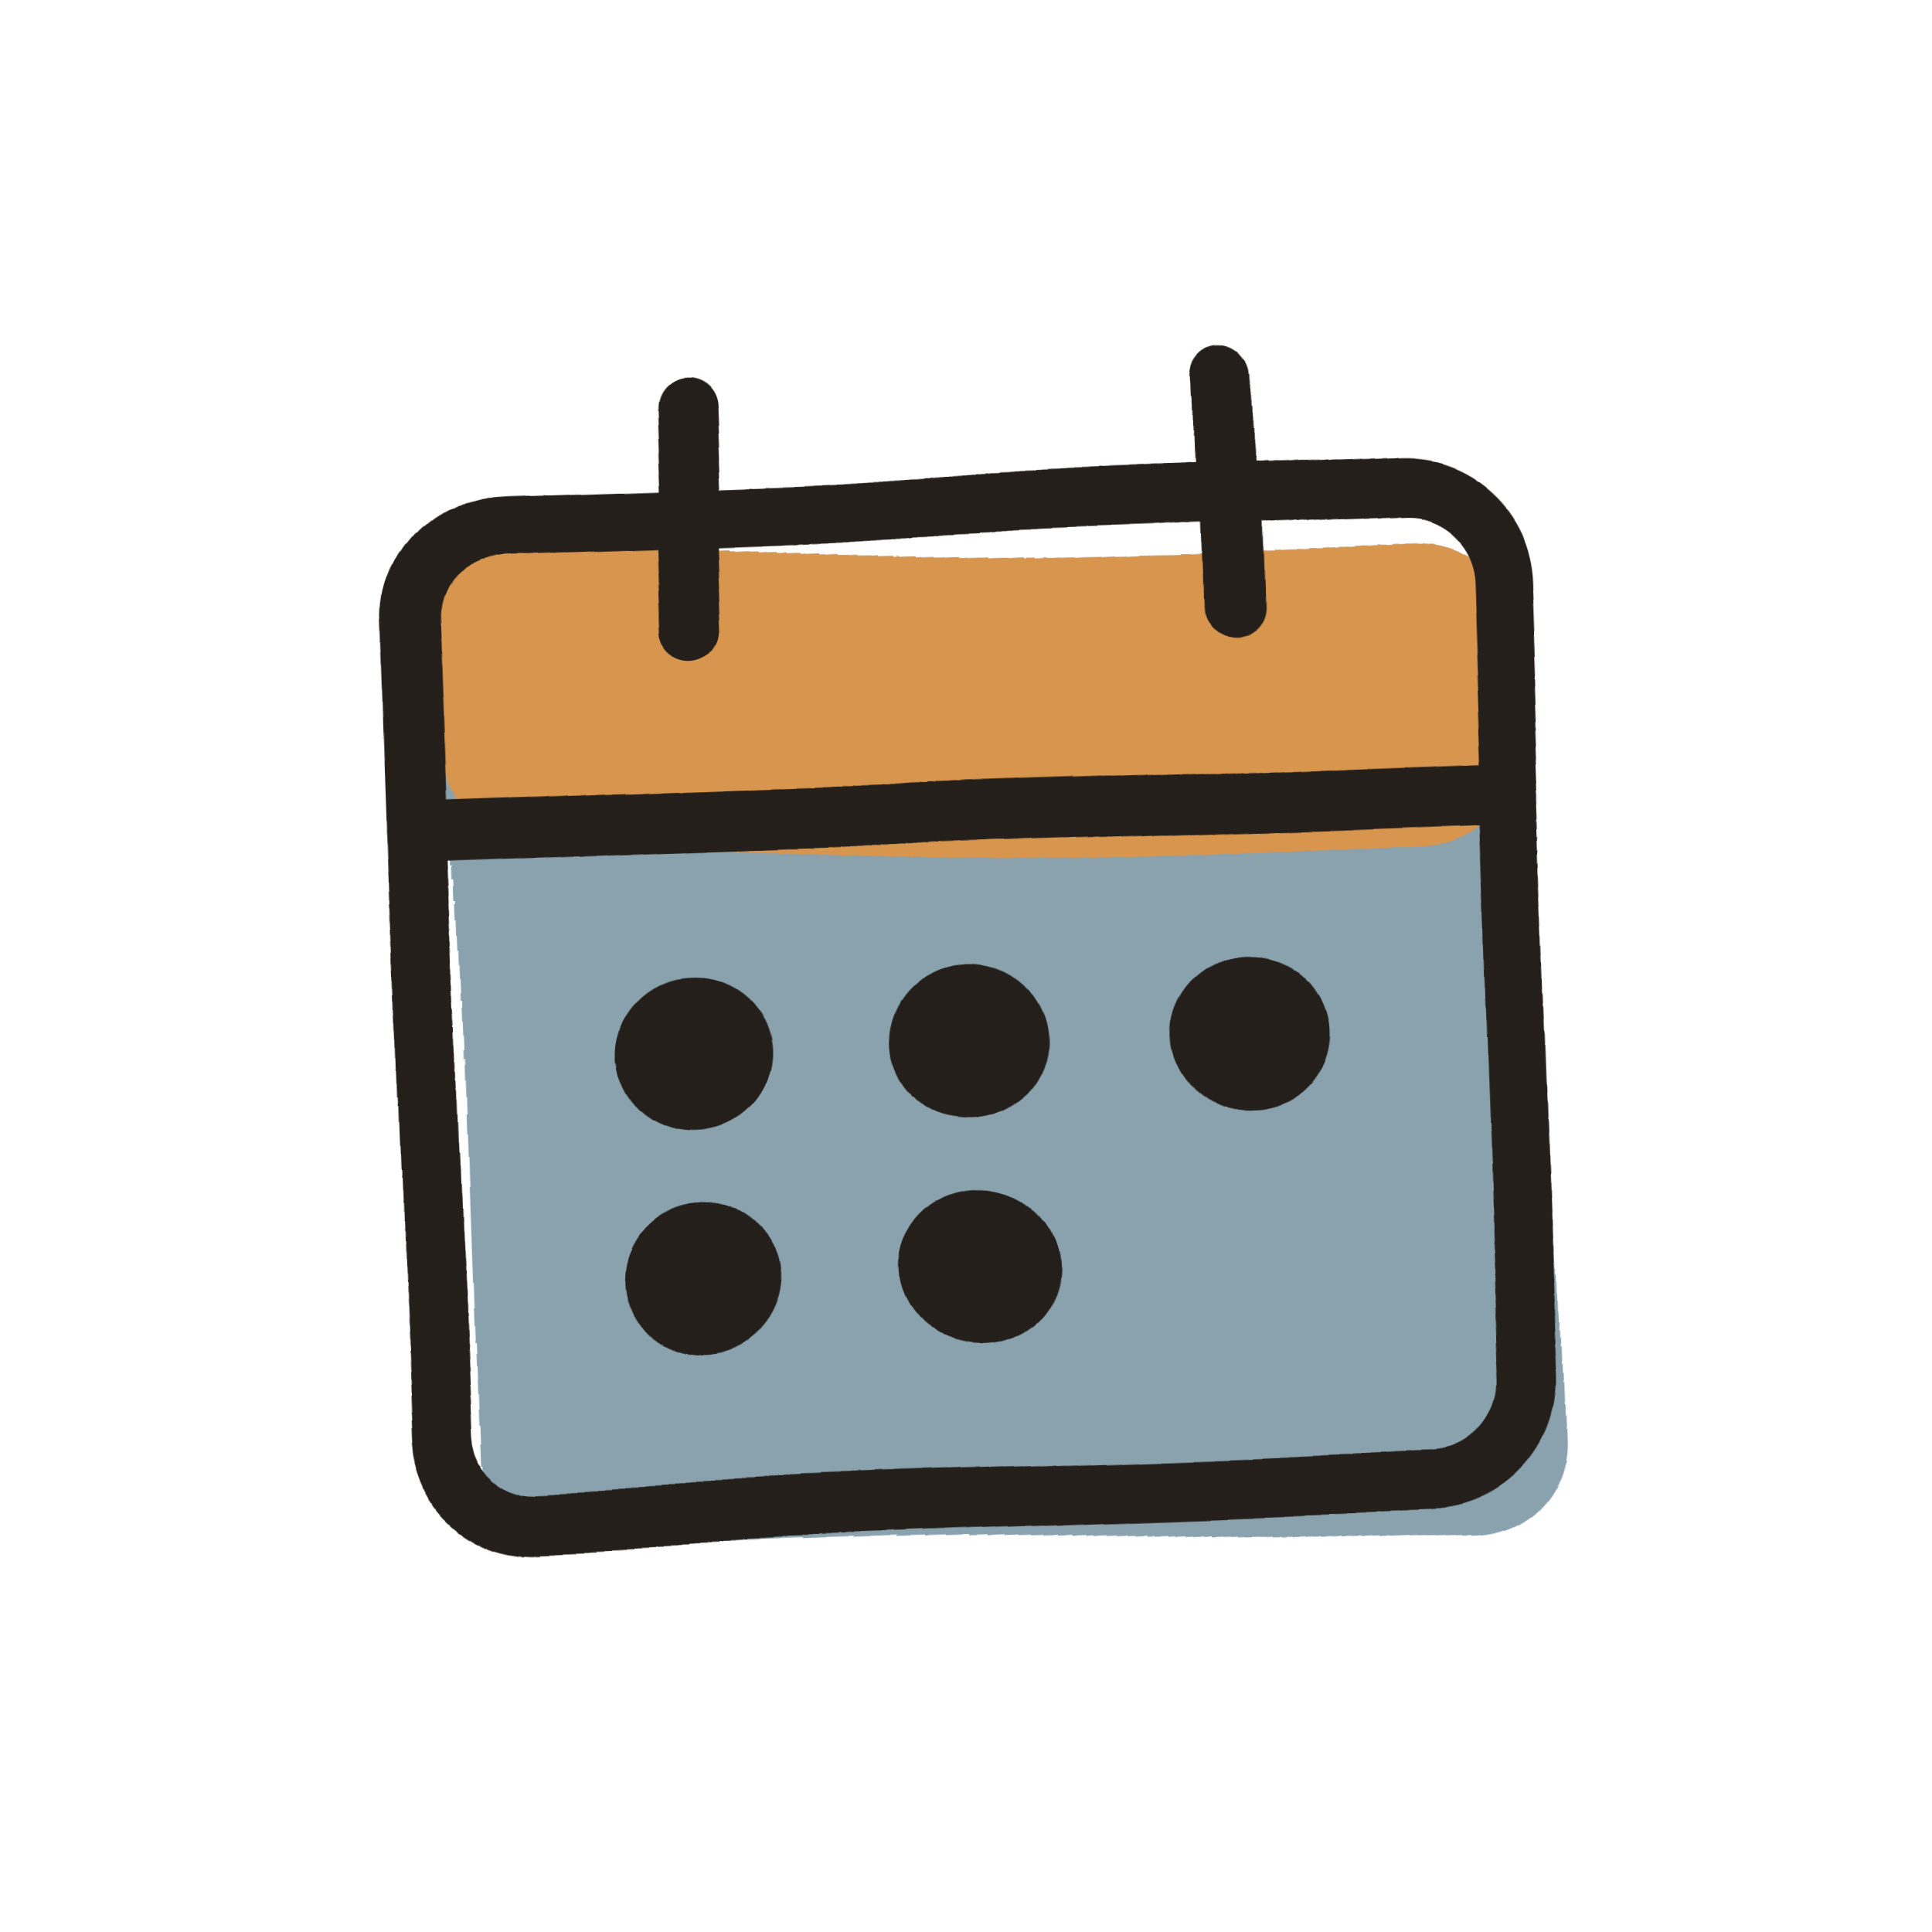
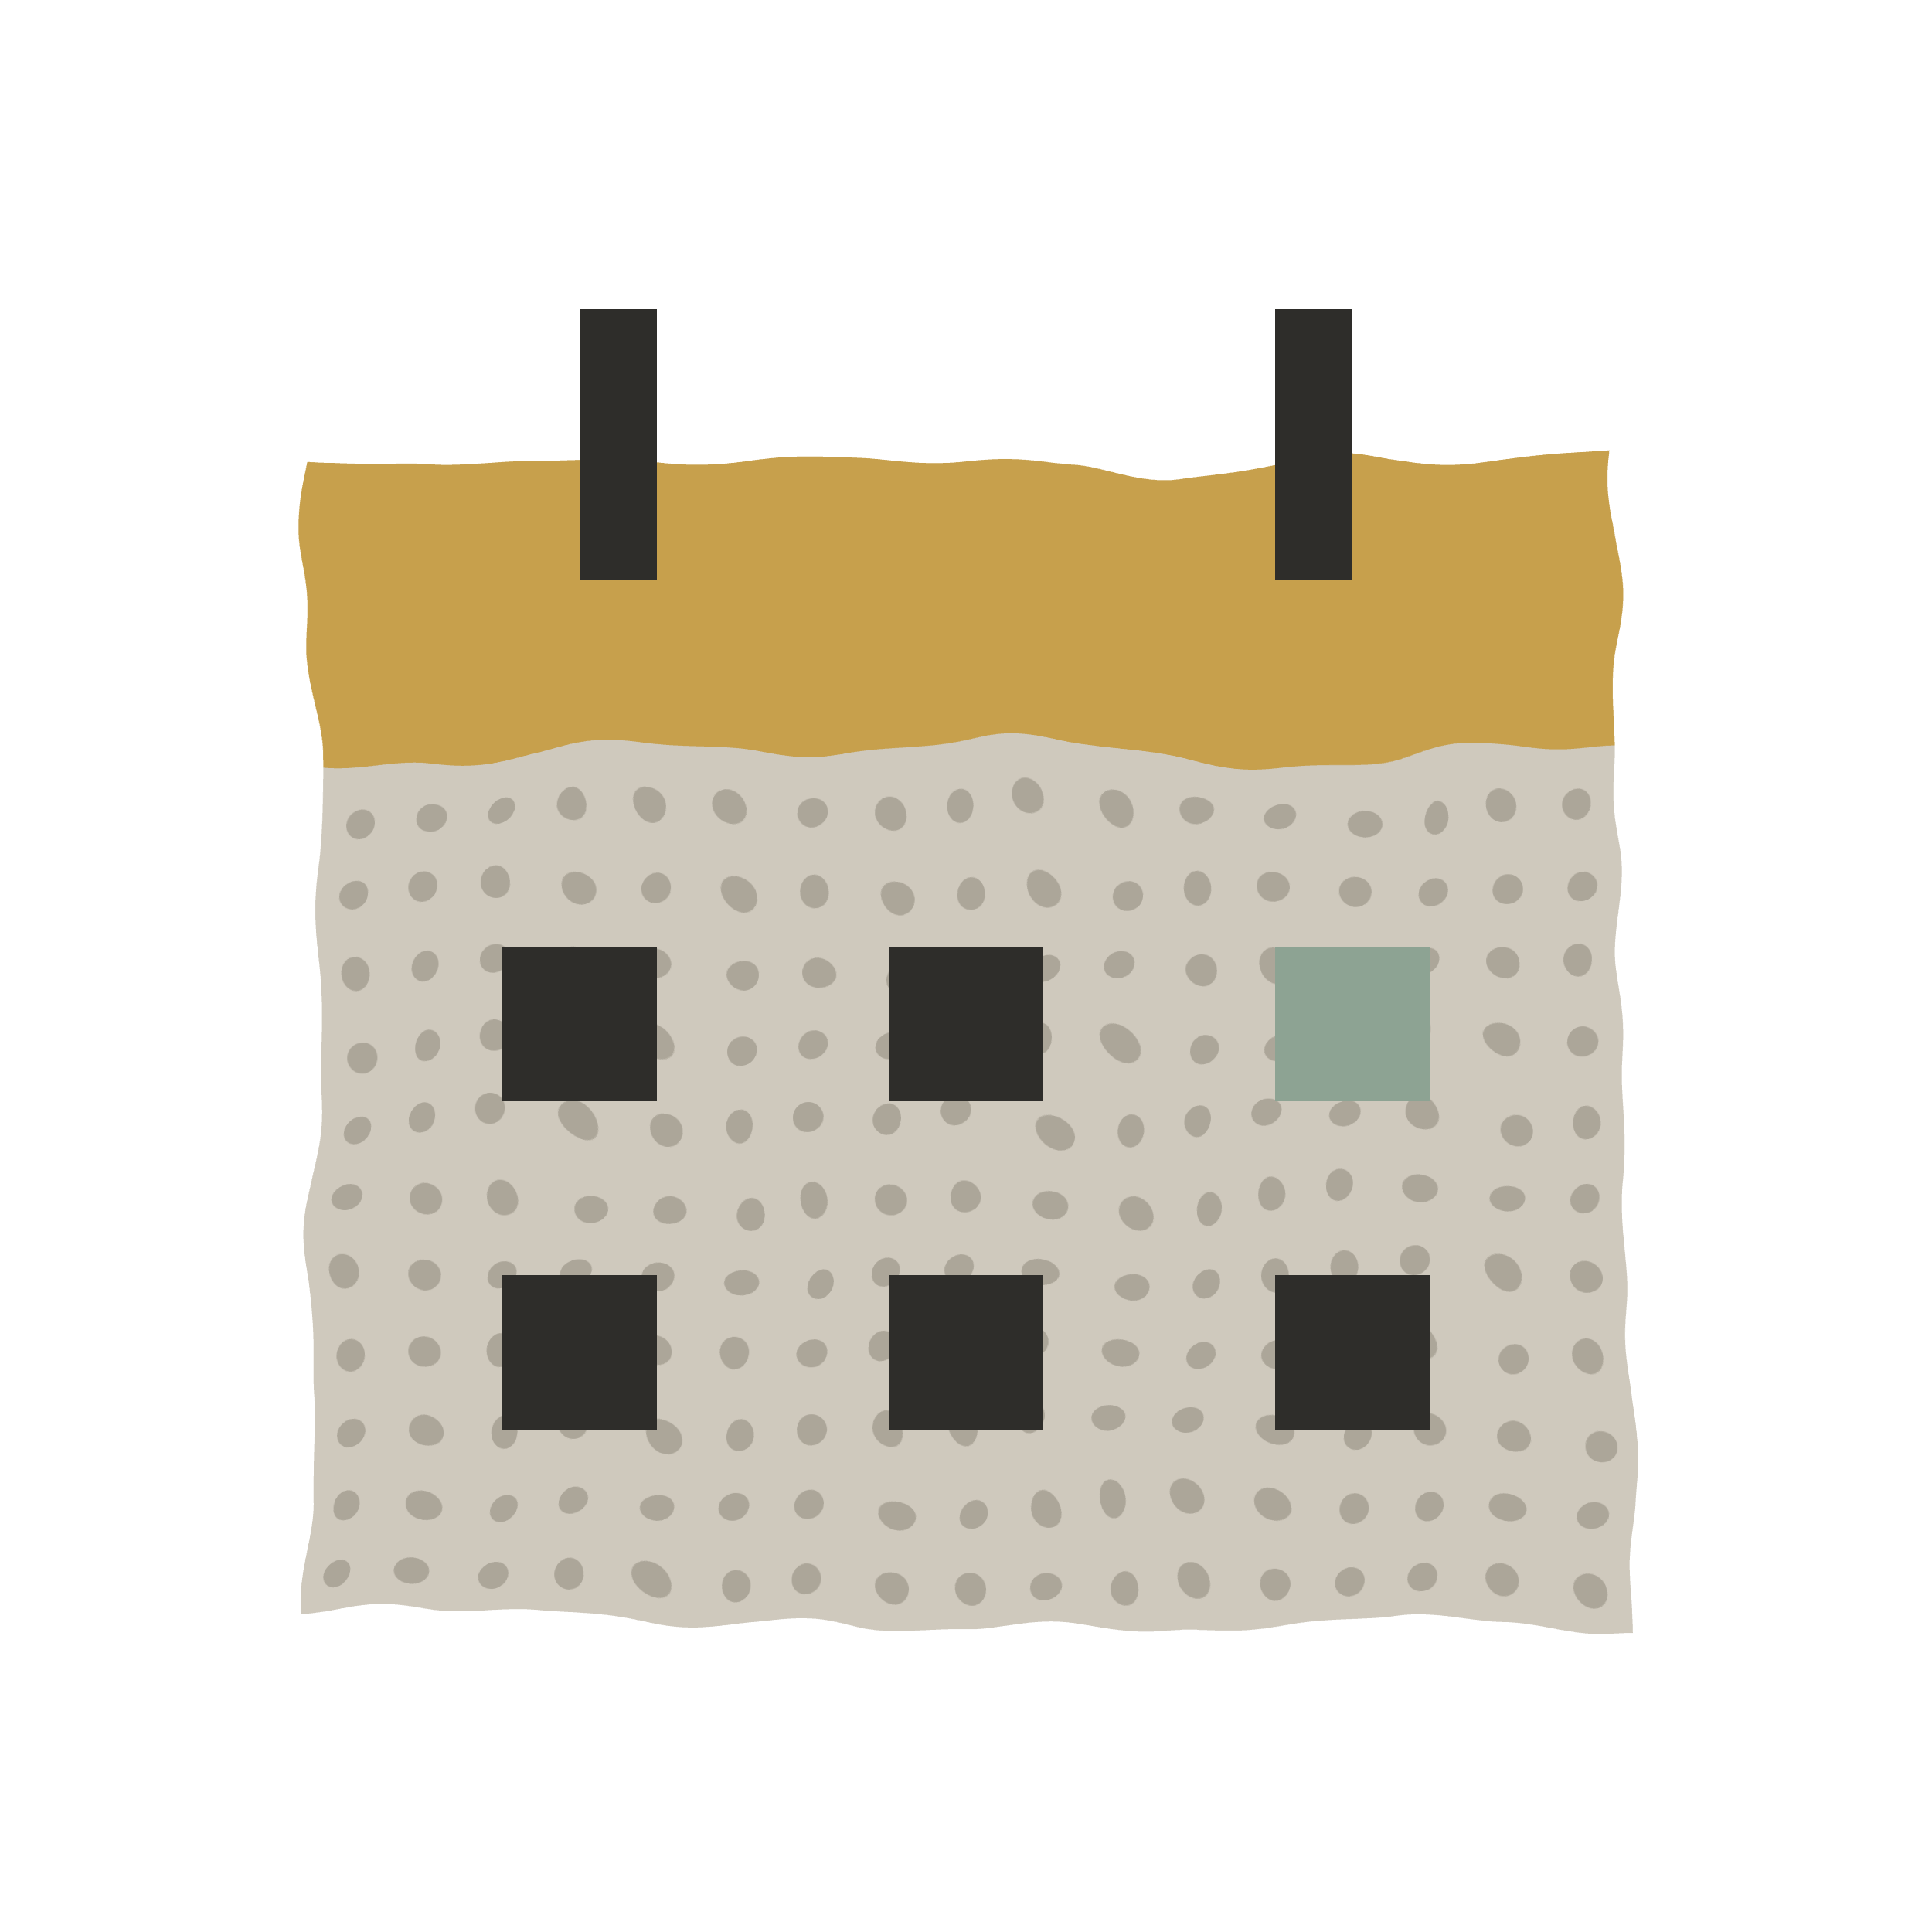
- <svg xmlns="http://www.w3.org/2000/svg" viewBox="0 0 100 100">
+ <svg xmlns="http://www.w3.org/2000/svg" viewBox="0 0 100 100" width="100" height="100">
  <defs>
-     <filter id="ri" x="-30%" y="-30%" width="160%" height="160%">
-       <feTurbulence type="fractalNoise" baseFrequency="0.021" numOctaves="2" seed="636" result="n" />
-       <feDisplacementMap in="SourceGraphic" in2="n" scale="2.7" xChannelSelector="R" yChannelSelector="G" />
+     <filter id="t" x="-10%" y="-10%" width="120%" height="120%">
+       <feTurbulence type="fractalNoise" baseFrequency="0.09" numOctaves="2" seed="28" result="n" />
+       <feDisplacementMap in="SourceGraphic" in2="n" scale="3" />
    </filter>
-     <filter id="rf" x="-30%" y="-30%" width="160%" height="160%">
-       <feTurbulence type="fractalNoise" baseFrequency="0.015" numOctaves="2" seed="649" result="n" />
-       <feDisplacementMap in="SourceGraphic" in2="n" scale="4.4" xChannelSelector="R" yChannelSelector="G" />
+     <filter id="s" x="-40%" y="-40%" width="180%" height="180%">
+       <feGaussianBlur stdDeviation="5" />
    </filter>
+     <pattern id="d" width="4" height="4" patternUnits="userSpaceOnUse">
+       <circle cx="2" cy="2" r="0.8" fill="#8A8476" />
+     </pattern>
  </defs>
-   <g transform="rotate(-2 50 50)">
-     <g filter="url(#rf)" transform="translate(1.6 2.2)" opacity="0.9" stroke="none">
-       <rect x="22" y="26" width="56" height="52" rx="5" fill="#7D98A4" />
-       <rect x="22" y="26" width="56" height="16" rx="5" fill="#D4893B" />
-     </g>
-     <g filter="url(#ri)" fill="none" stroke="#241f1a" stroke-width="3.1" stroke-linecap="round" stroke-linejoin="round">
-       <rect x="22" y="26" width="56" height="52" rx="5" />
-       <path d="M22 42 L78 42" />
-       <path d="M36 20 L36 32" />
-       <path d="M64 20 L64 32" />
-       <circle cx="36" cy="54" r="2.5" fill="#241f1a" />
-       <circle cx="50" cy="54" r="2.5" fill="#241f1a" />
-       <circle cx="64" cy="54" r="2.5" fill="#241f1a" />
-       <circle cx="36" cy="66" r="2.5" fill="#241f1a" />
-       <circle cx="50" cy="66" r="2.5" fill="#241f1a" />
-     </g>
+   <g filter="url(#t)">
+     <rect x="16" y="24" width="68" height="60" fill="#CFC9BD" />
+     <rect x="16" y="24" width="68" height="60" fill="url(#d)" opacity="0.5" />
+     <rect x="16" y="24" width="68" height="15" fill="#C7A04C" />
  </g>
+   <rect x="30" y="16" width="4" height="14" fill="#2E2D2A" />
+   <rect x="66" y="16" width="4" height="14" fill="#2E2D2A" />
+   <g fill="#2E2D2A">
+     <rect x="26" y="49" width="8" height="8" />
+     <rect x="46" y="49" width="8" height="8" />
+     <rect x="26" y="66" width="8" height="8" />
+     <rect x="46" y="66" width="8" height="8" />
+     <rect x="66" y="66" width="8" height="8" />
+   </g>
+   <rect x="66" y="49" width="8" height="8" fill="#8DA393" />
</svg>
